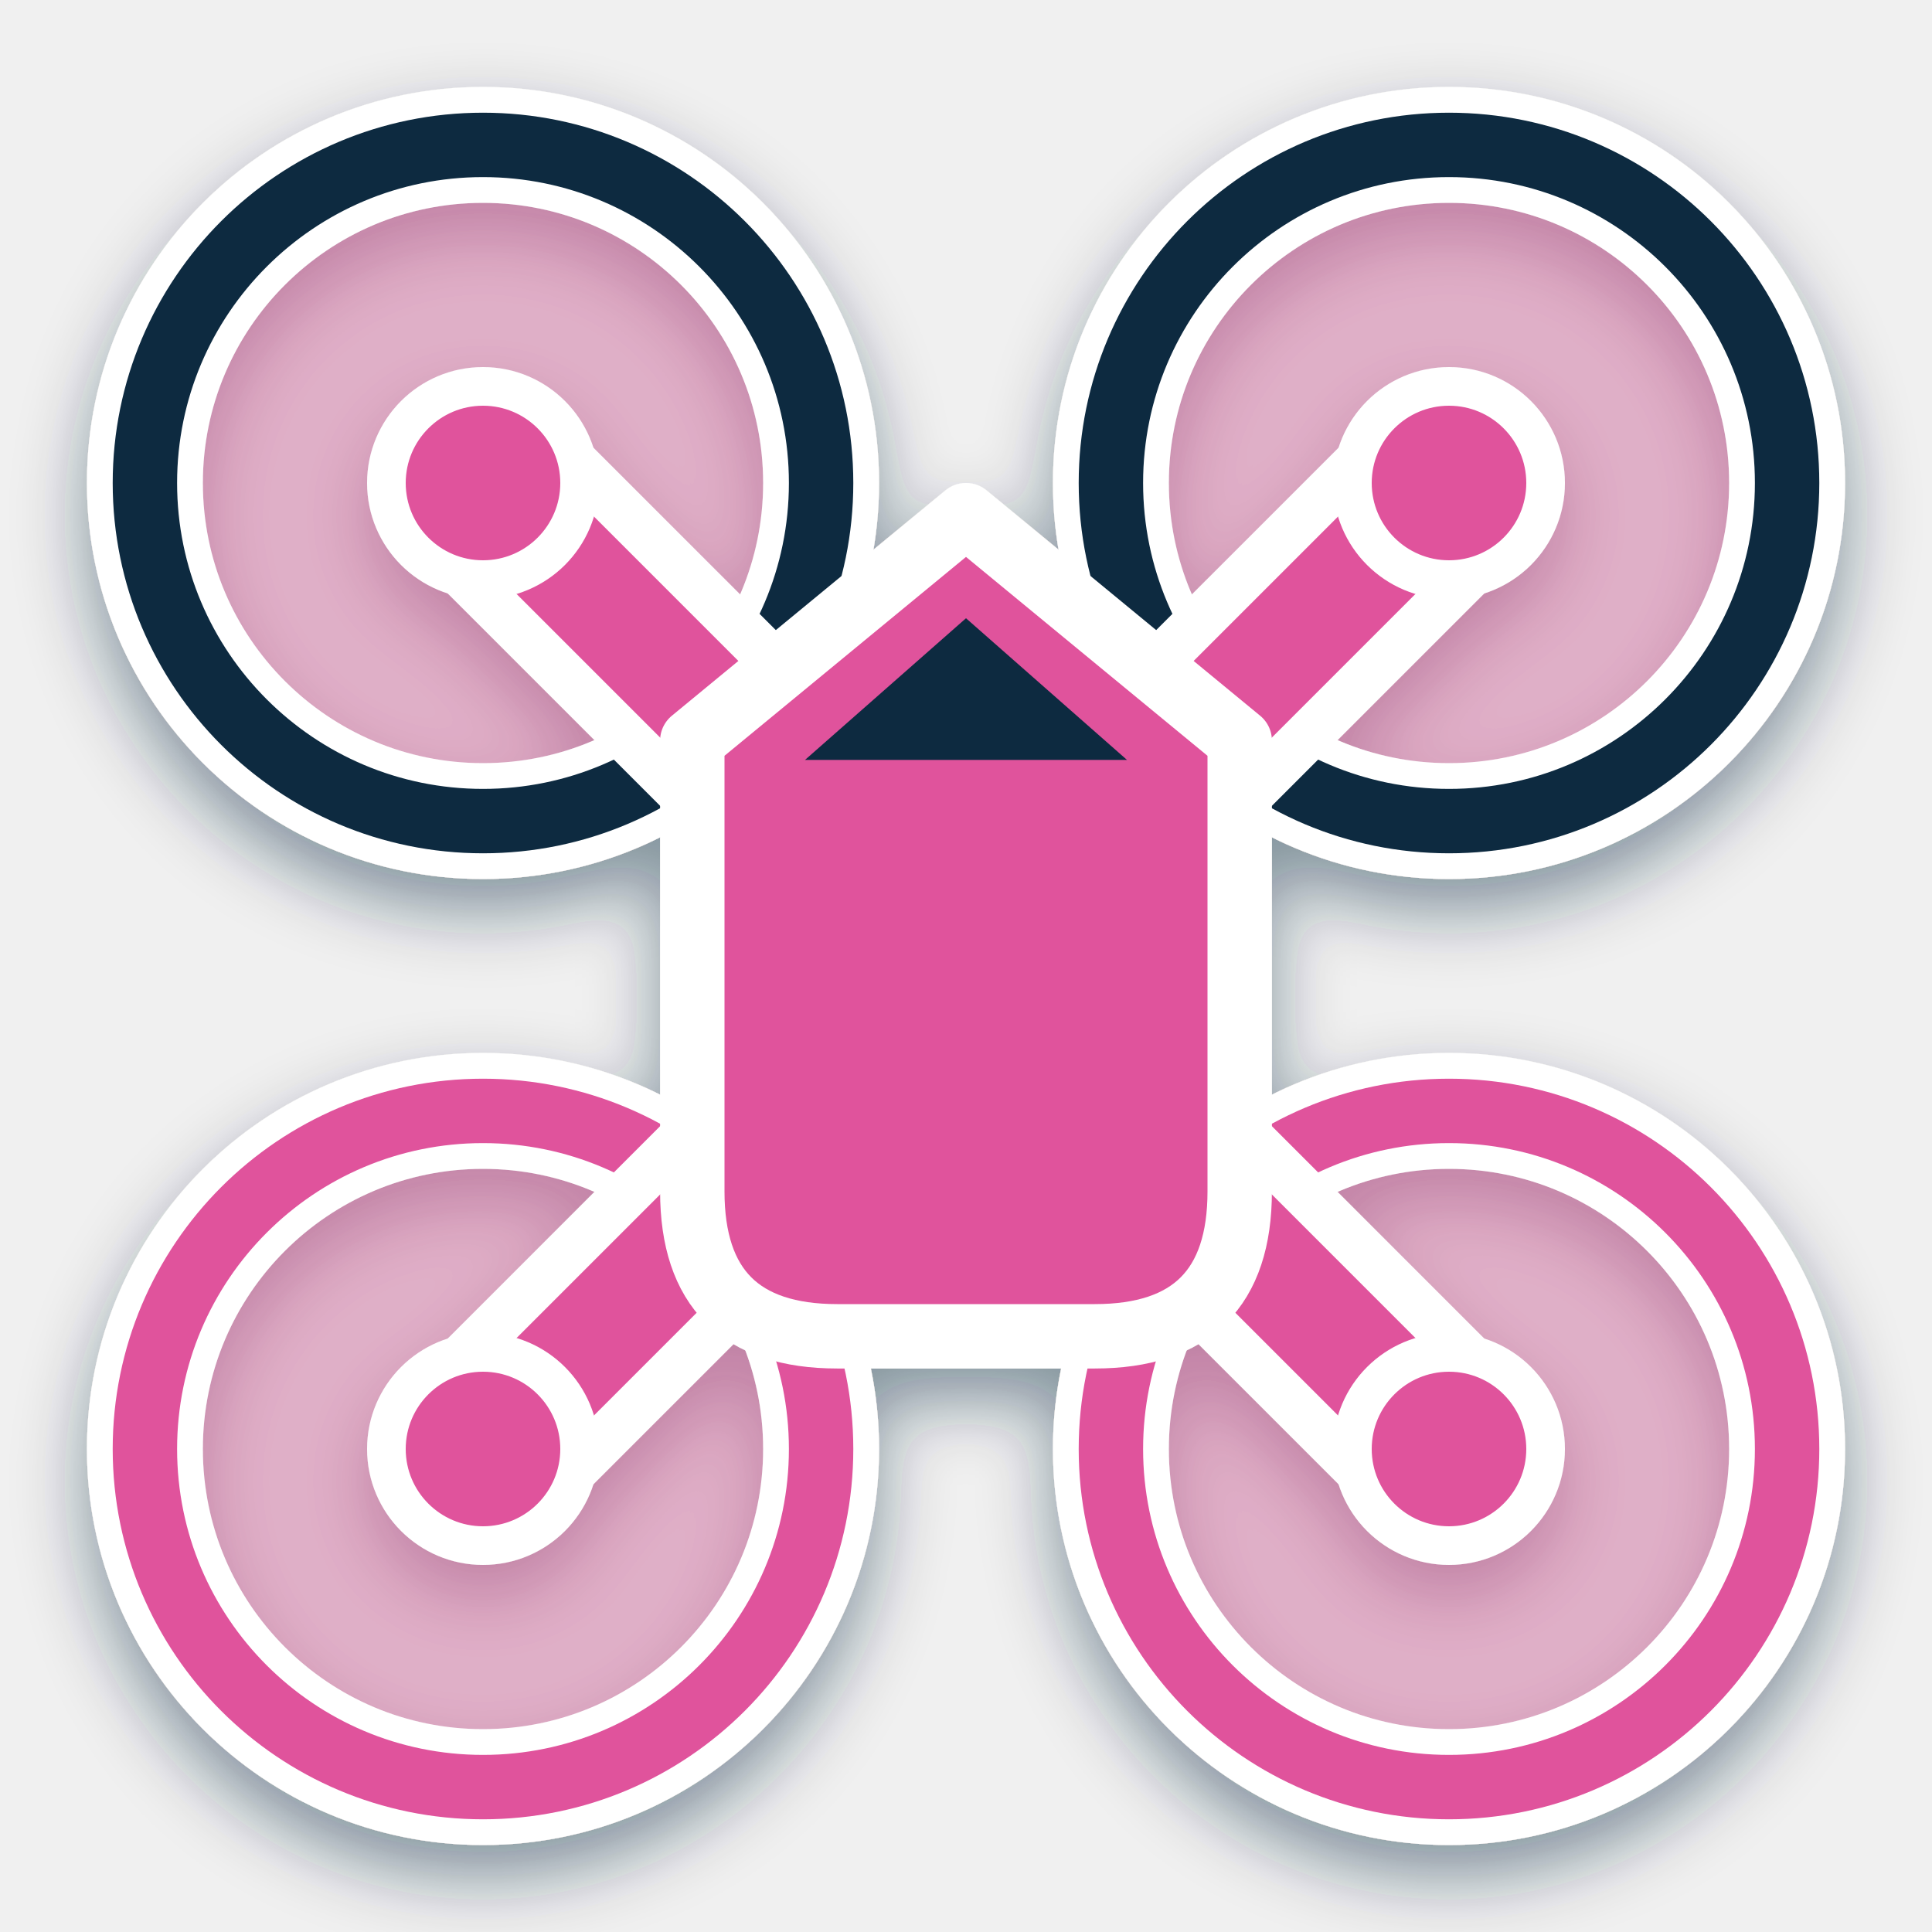
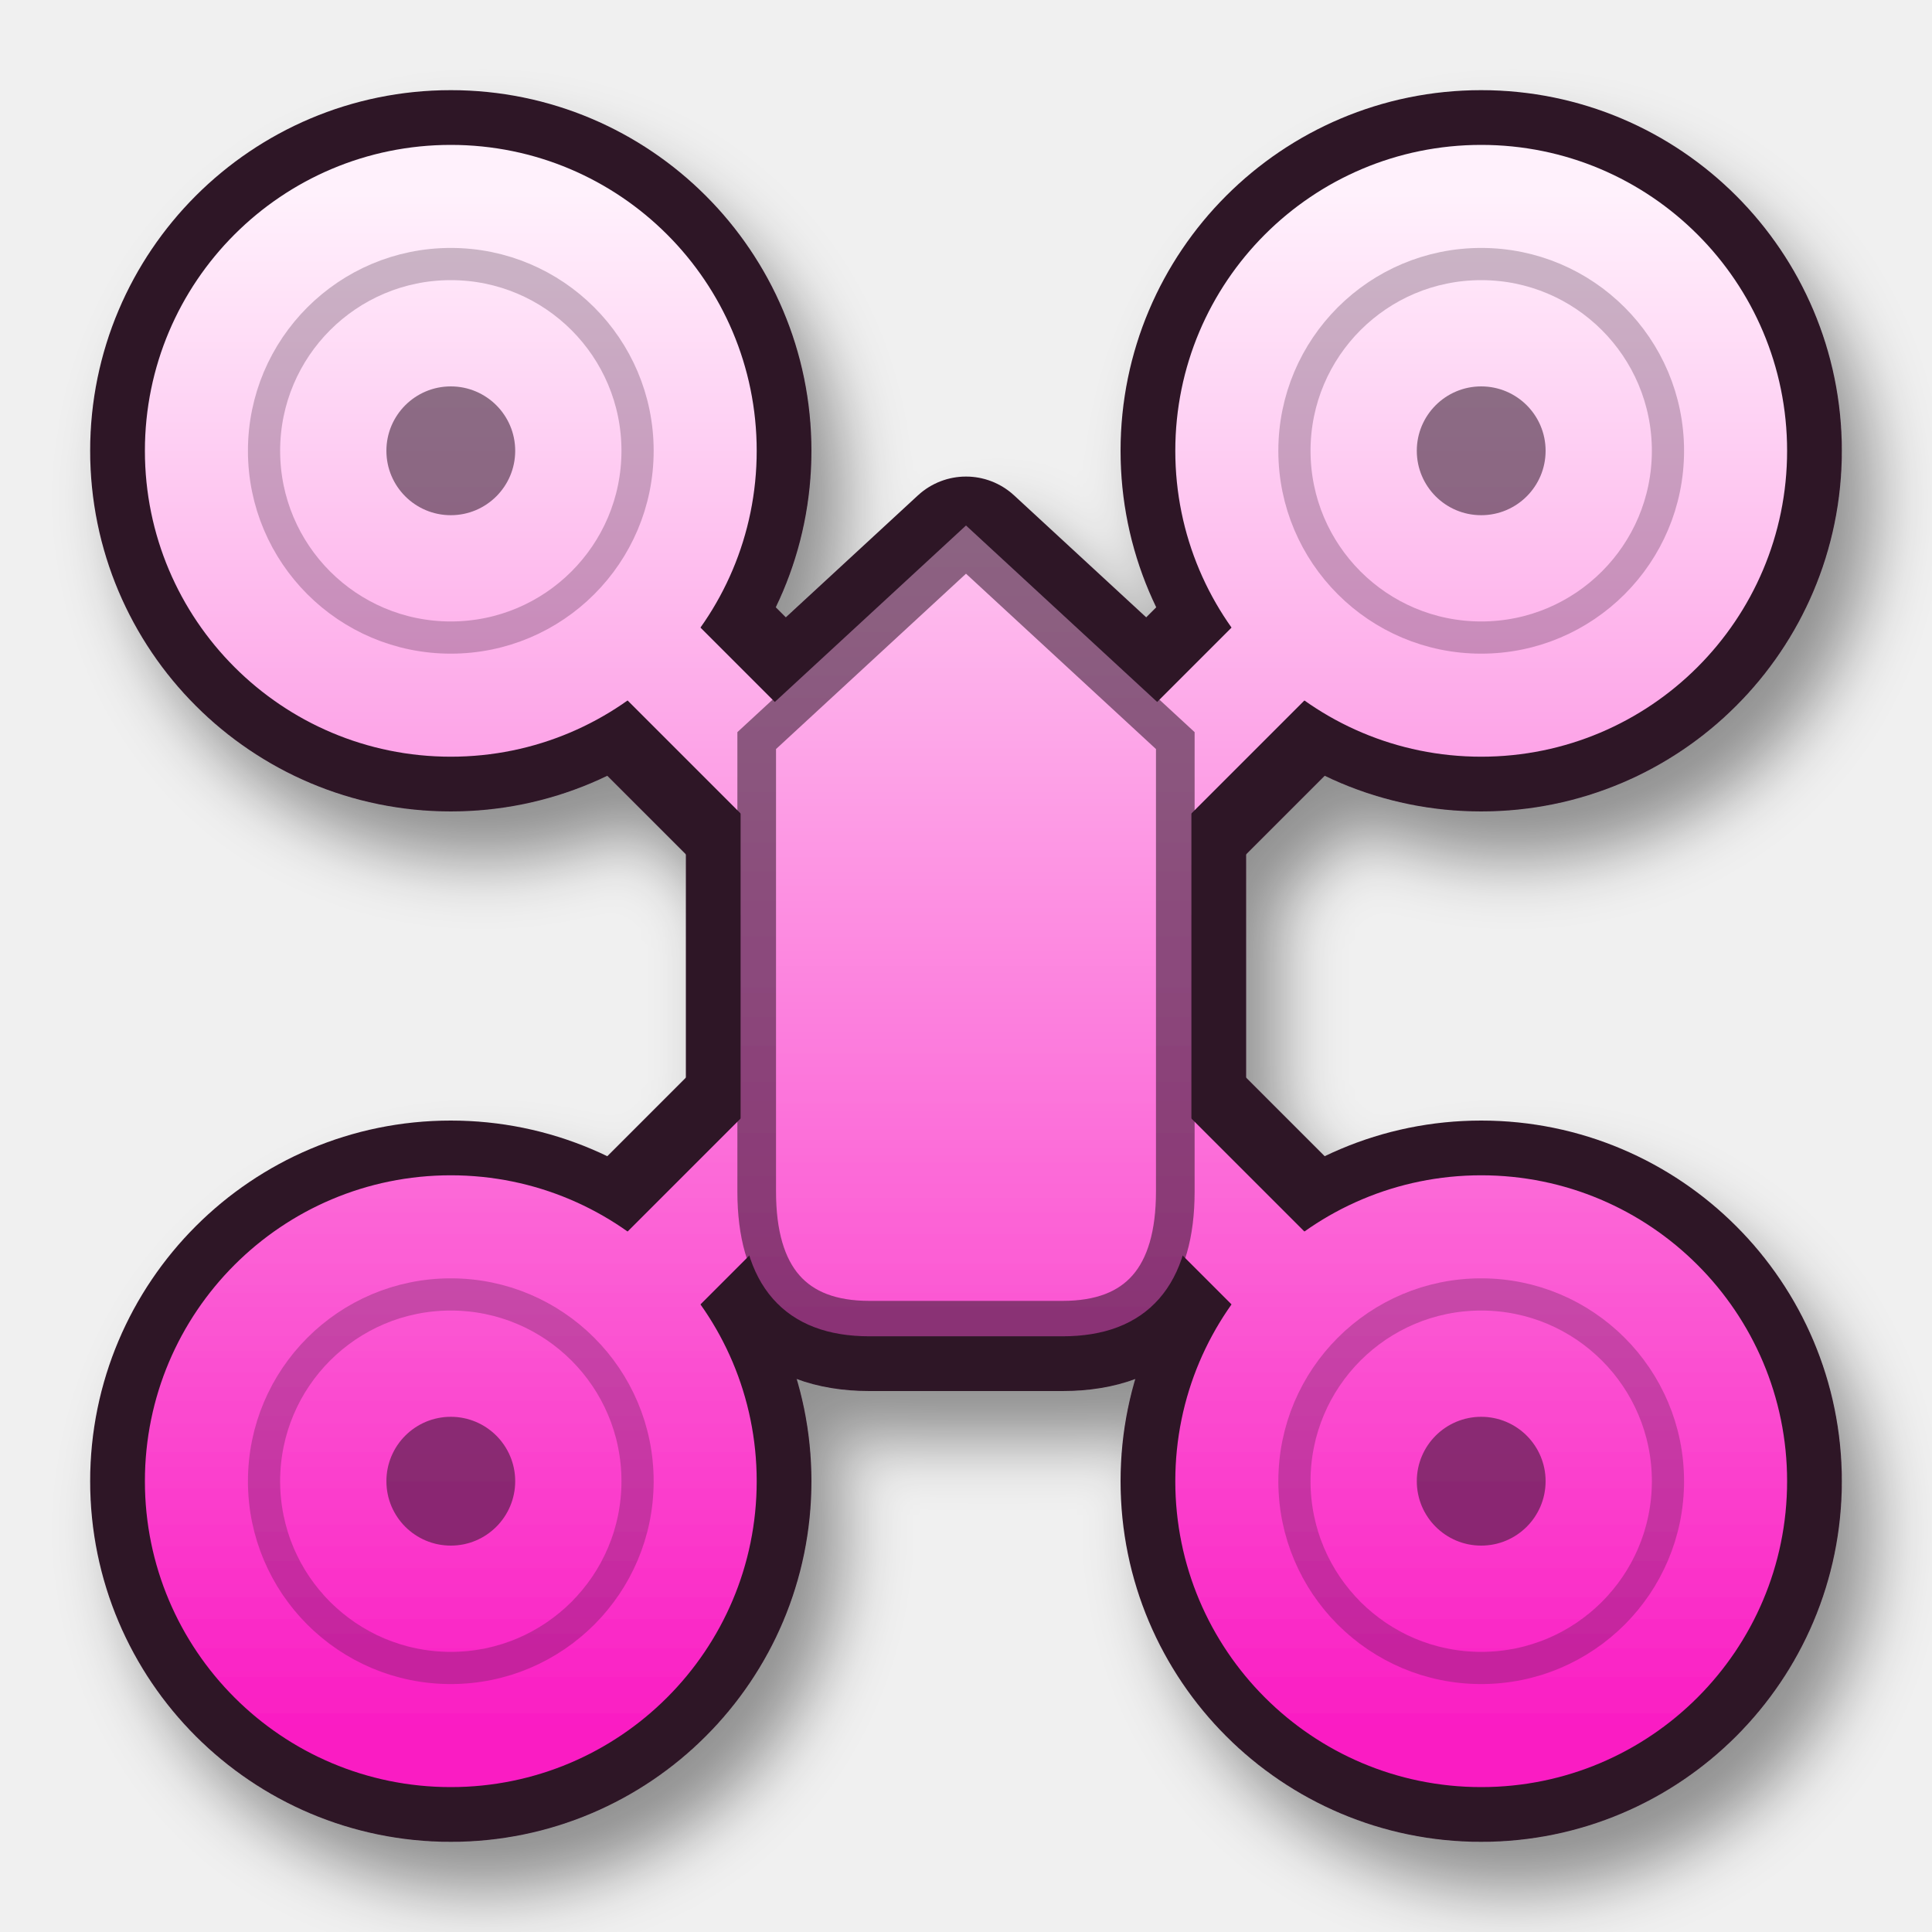
<svg xmlns="http://www.w3.org/2000/svg" width="60" height="60" viewBox="0 0 60 60">
  <defs>
    <filter id="s" x="-20%" y="-20%" width="140%" height="140%">
-       <feDropShadow dx="0" dy="1" stdDeviation="1.1" flood-color="#0d2a40" flood-opacity=".45" />
+       <feDropShadow dx="1" dy="1.5" stdDeviation="1" flood-color="#000" flood-opacity=".4" />
    </filter>
+     <linearGradient id="g" gradientUnits="userSpaceOnUse" x1="0" y1="6" x2="0" y2="54">
+       <stop offset="0" stop-color="#fff1fc" />
+       <stop offset="1" stop-color="#fa1cc3" />
+     </linearGradient>
  </defs>
  <g filter="url(#s)">
-     <g>
-       <circle cx="15" cy="15" r="10.5" fill="#e0529c" fill-opacity=".3" stroke="#fff" stroke-width="3.6" />
-       <circle cx="15" cy="15" r="10.5" fill="none" stroke="#0d2a40" stroke-width="2" />
-       <circle cx="45" cy="15" r="10.5" fill="#e0529c" fill-opacity=".3" stroke="#fff" stroke-width="3.6" />
-       <circle cx="45" cy="15" r="10.5" fill="none" stroke="#0d2a40" stroke-width="2" />
-       <circle cx="15" cy="45" r="10.5" fill="#e0529c" fill-opacity=".3" stroke="#fff" stroke-width="3.6" />
-       <circle cx="15" cy="45" r="10.5" fill="none" stroke="#e0529c" stroke-width="2" />
-       <circle cx="45" cy="45" r="10.5" fill="#e0529c" fill-opacity=".3" stroke="#fff" stroke-width="3.6" />
-       <circle cx="45" cy="45" r="10.5" fill="none" stroke="#e0529c" stroke-width="2" />
-       <line x1="30" y1="30" x2="15" y2="15" stroke="#fff" stroke-width="6.4" stroke-linecap="round" />
-       <line x1="30" y1="30" x2="45" y2="15" stroke="#fff" stroke-width="6.4" stroke-linecap="round" />
-       <line x1="30" y1="30" x2="15" y2="45" stroke="#fff" stroke-width="6.4" stroke-linecap="round" />
-       <line x1="30" y1="30" x2="45" y2="45" stroke="#fff" stroke-width="6.4" stroke-linecap="round" />
-       <line x1="30" y1="30" x2="15" y2="15" stroke="#e0529c" stroke-width="3.4" stroke-linecap="round" />
-       <line x1="30" y1="30" x2="45" y2="15" stroke="#e0529c" stroke-width="3.4" stroke-linecap="round" />
-       <line x1="30" y1="30" x2="15" y2="45" stroke="#e0529c" stroke-width="3.4" stroke-linecap="round" />
-       <line x1="30" y1="30" x2="45" y2="45" stroke="#e0529c" stroke-width="3.4" stroke-linecap="round" />
-       <circle cx="15" cy="15" r="3" fill="#e0529c" stroke="#fff" stroke-width="1.2" />
-       <circle cx="45" cy="15" r="3" fill="#e0529c" stroke="#fff" stroke-width="1.2" />
-       <circle cx="15" cy="45" r="3" fill="#e0529c" stroke="#fff" stroke-width="1.2" />
-       <circle cx="45" cy="45" r="3" fill="#e0529c" stroke="#fff" stroke-width="1.2" />
-       <path d="M30 16 L38.5 23 V37 Q38.5 41.5 34 41.5 H26 Q21.5 41.5 21.5 37 V23 Z" fill="#e0529c" stroke="#fff" stroke-width="2" stroke-linejoin="round" />
-       <path d="M30 19.2 L35 23.6 H25 Z" fill="#0d2a40" />
+     <g stroke="#2e1628" stroke-width="7.4" stroke-linecap="round">
+       <line x1="30" y1="30" x2="14" y2="14" />
+       <line x1="30" y1="30" x2="46" y2="14" />
+       <line x1="30" y1="30" x2="14" y2="46" />
+       <line x1="30" y1="30" x2="46" y2="46" />
    </g>
+     <circle cx="14" cy="14" r="9" fill="#2e1628" stroke="#2e1628" stroke-width="4.4" stroke-linejoin="round" stroke-linecap="round" />
+     <circle cx="46" cy="14" r="9" fill="#2e1628" stroke="#2e1628" stroke-width="4.4" stroke-linejoin="round" stroke-linecap="round" />
+     <circle cx="14" cy="46" r="9" fill="#2e1628" stroke="#2e1628" stroke-width="4.4" stroke-linejoin="round" stroke-linecap="round" />
+     <circle cx="46" cy="46" r="9" fill="#2e1628" stroke="#2e1628" stroke-width="4.4" stroke-linejoin="round" stroke-linecap="round" />
+     <path d="M30 17 L36.5 23 V37 Q36.5 41 33 41 H27 Q23.5 41 23.5 37 V23 Z" fill="#2e1628" stroke="#2e1628" stroke-width="4.4" stroke-linejoin="round" stroke-linecap="round" />
+     <circle cx="14" cy="14" r="9" fill="url(#g)" stroke="url(#g)" stroke-linecap="round" />
+     <circle cx="46" cy="14" r="9" fill="url(#g)" stroke="url(#g)" stroke-linecap="round" />
+     <circle cx="14" cy="46" r="9" fill="url(#g)" stroke="url(#g)" stroke-linecap="round" />
+     <circle cx="46" cy="46" r="9" fill="url(#g)" stroke="url(#g)" stroke-linecap="round" />
+     <path d="M30 17 L36.5 23 V37 Q36.5 41 33 41 H27 Q23.5 41 23.5 37 V23 Z" fill="url(#g)" stroke="url(#g)" stroke-linecap="round" />
+     <g stroke="url(#g)" stroke-width="3.2" stroke-linecap="round">
+       <line x1="30" y1="30" x2="14" y2="14" />
+       <line x1="30" y1="30" x2="46" y2="14" />
+       <line x1="30" y1="30" x2="14" y2="46" />
+       <line x1="30" y1="30" x2="46" y2="46" />
+     </g>
+     <circle cx="14" cy="14" r="5.8" fill="none" stroke="#2e1628" stroke-opacity=".25" stroke-width="1" />
+     <circle cx="14" cy="14" r="2" fill="#2e1628" fill-opacity=".55" />
+     <circle cx="46" cy="14" r="5.8" fill="none" stroke="#2e1628" stroke-opacity=".25" stroke-width="1" />
+     <circle cx="46" cy="14" r="2" fill="#2e1628" fill-opacity=".55" />
+     <circle cx="14" cy="46" r="5.8" fill="none" stroke="#2e1628" stroke-opacity=".25" stroke-width="1" />
+     <circle cx="14" cy="46" r="2" fill="#2e1628" fill-opacity=".55" />
+     <circle cx="46" cy="46" r="5.8" fill="none" stroke="#2e1628" stroke-opacity=".25" stroke-width="1" />
+     <circle cx="46" cy="46" r="2" fill="#2e1628" fill-opacity=".55" />
+     <path d="M30 17 L36.5 23 V37 Q36.5 41 33 41 H27 Q23.5 41 23.5 37 V23 Z" fill="none" stroke="#2e1628" stroke-opacity=".55" stroke-width="1.2" />
  </g>
</svg>
